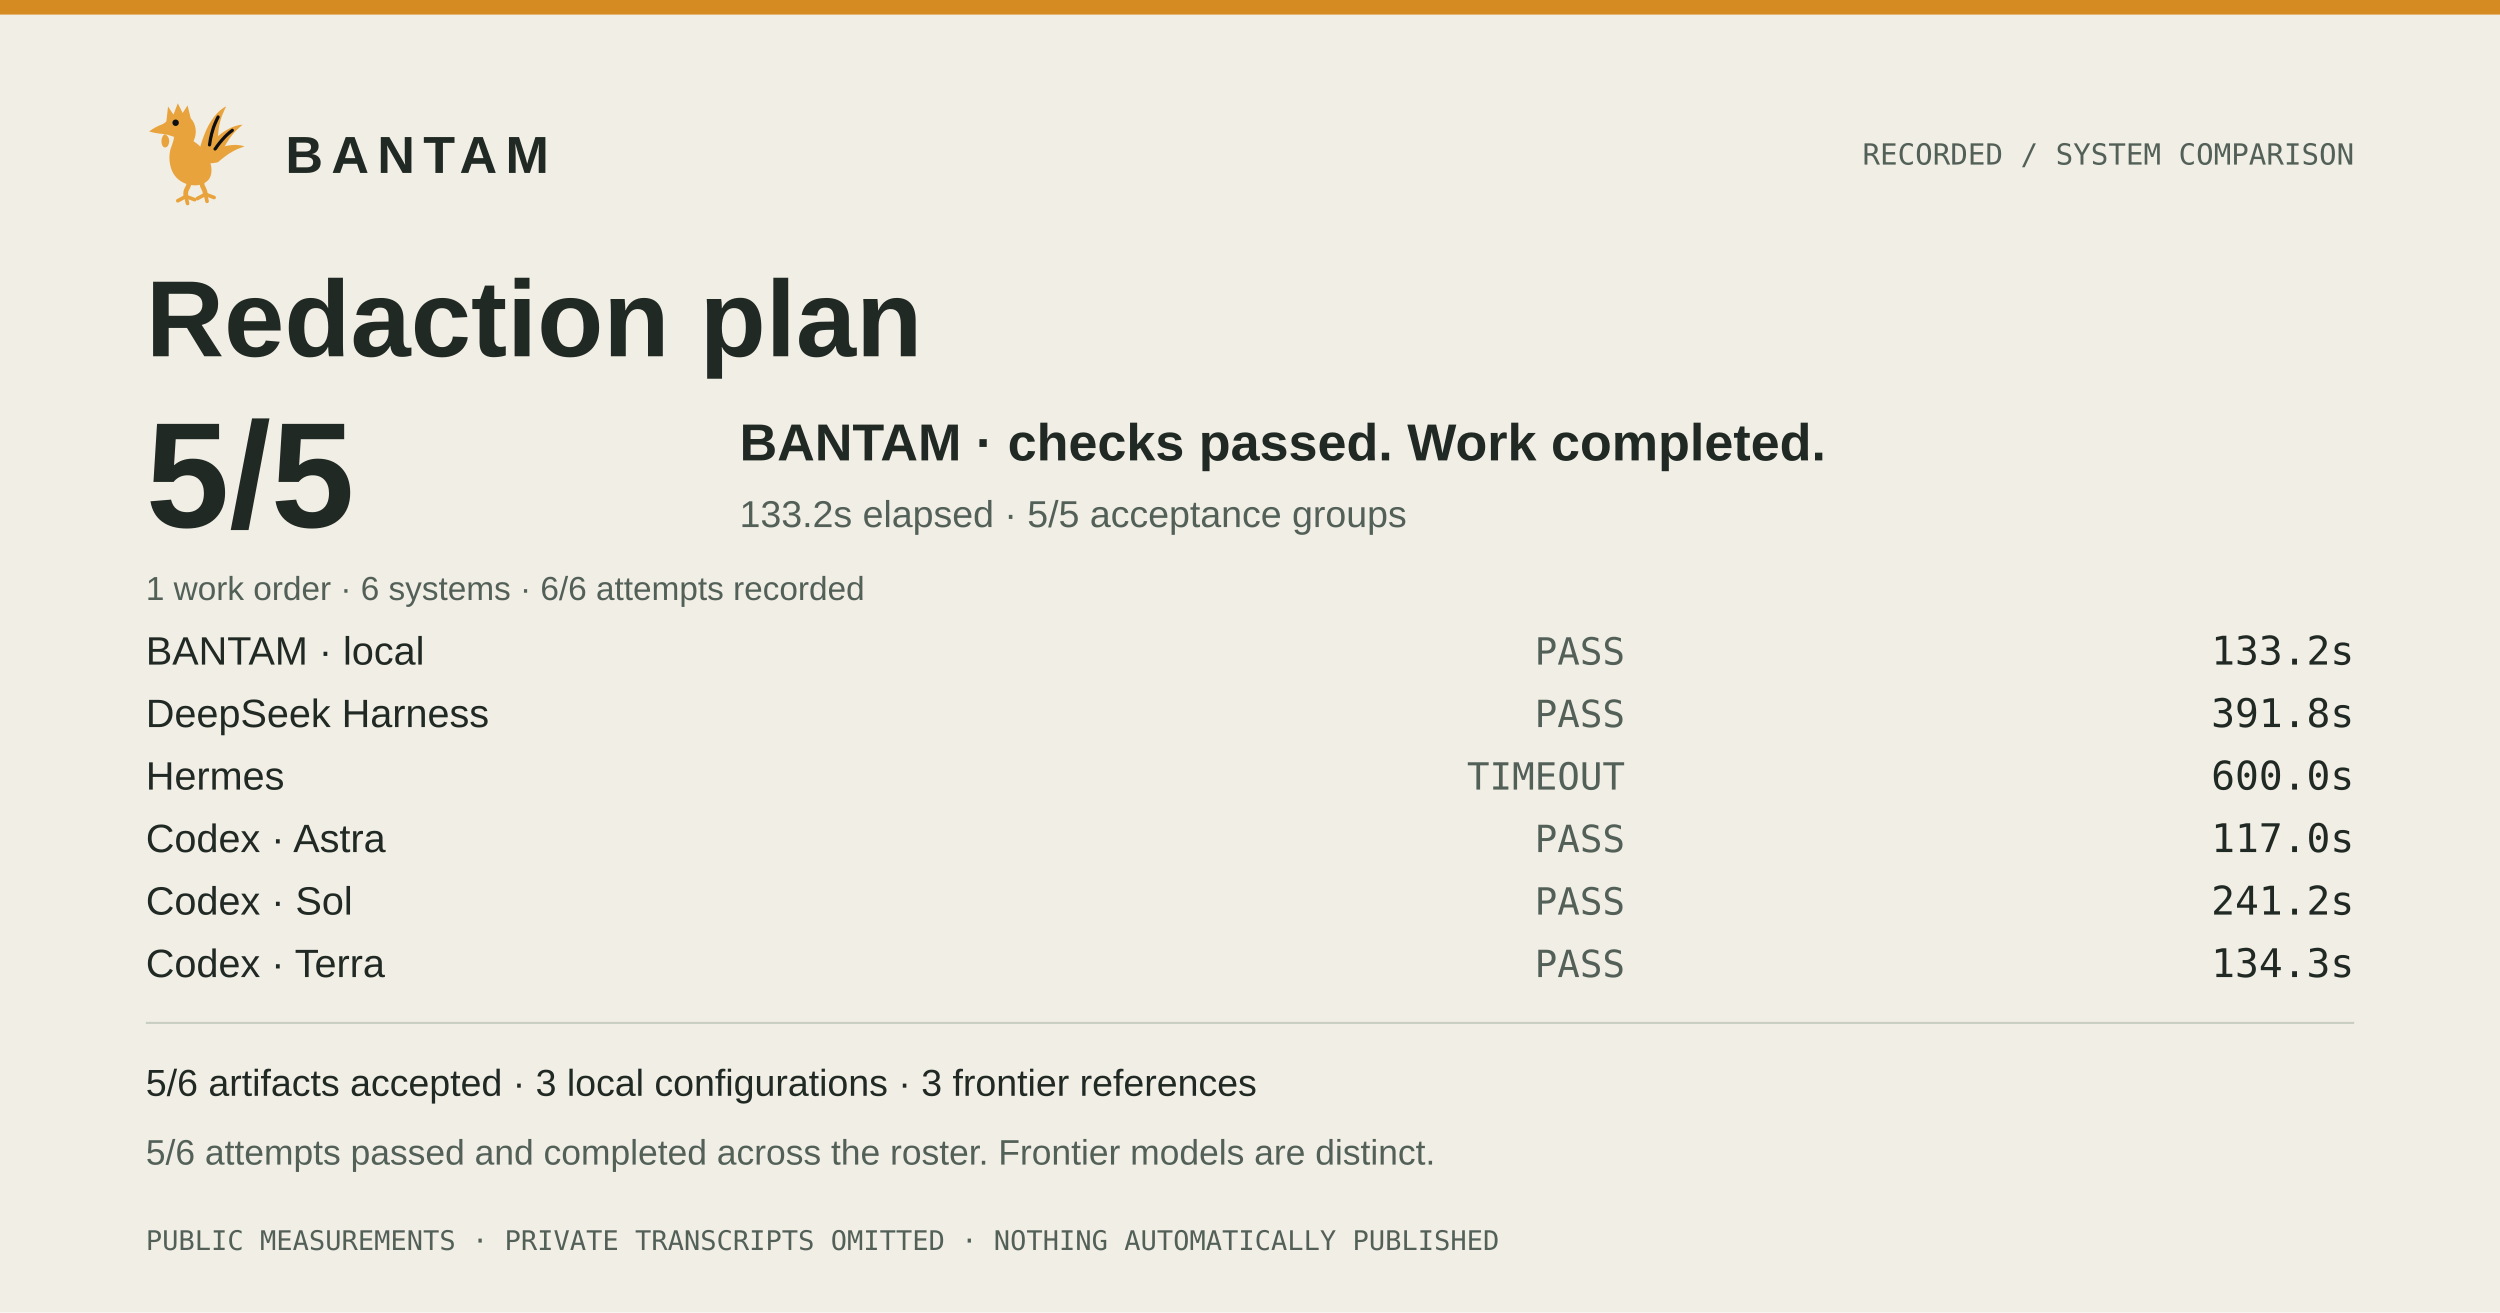
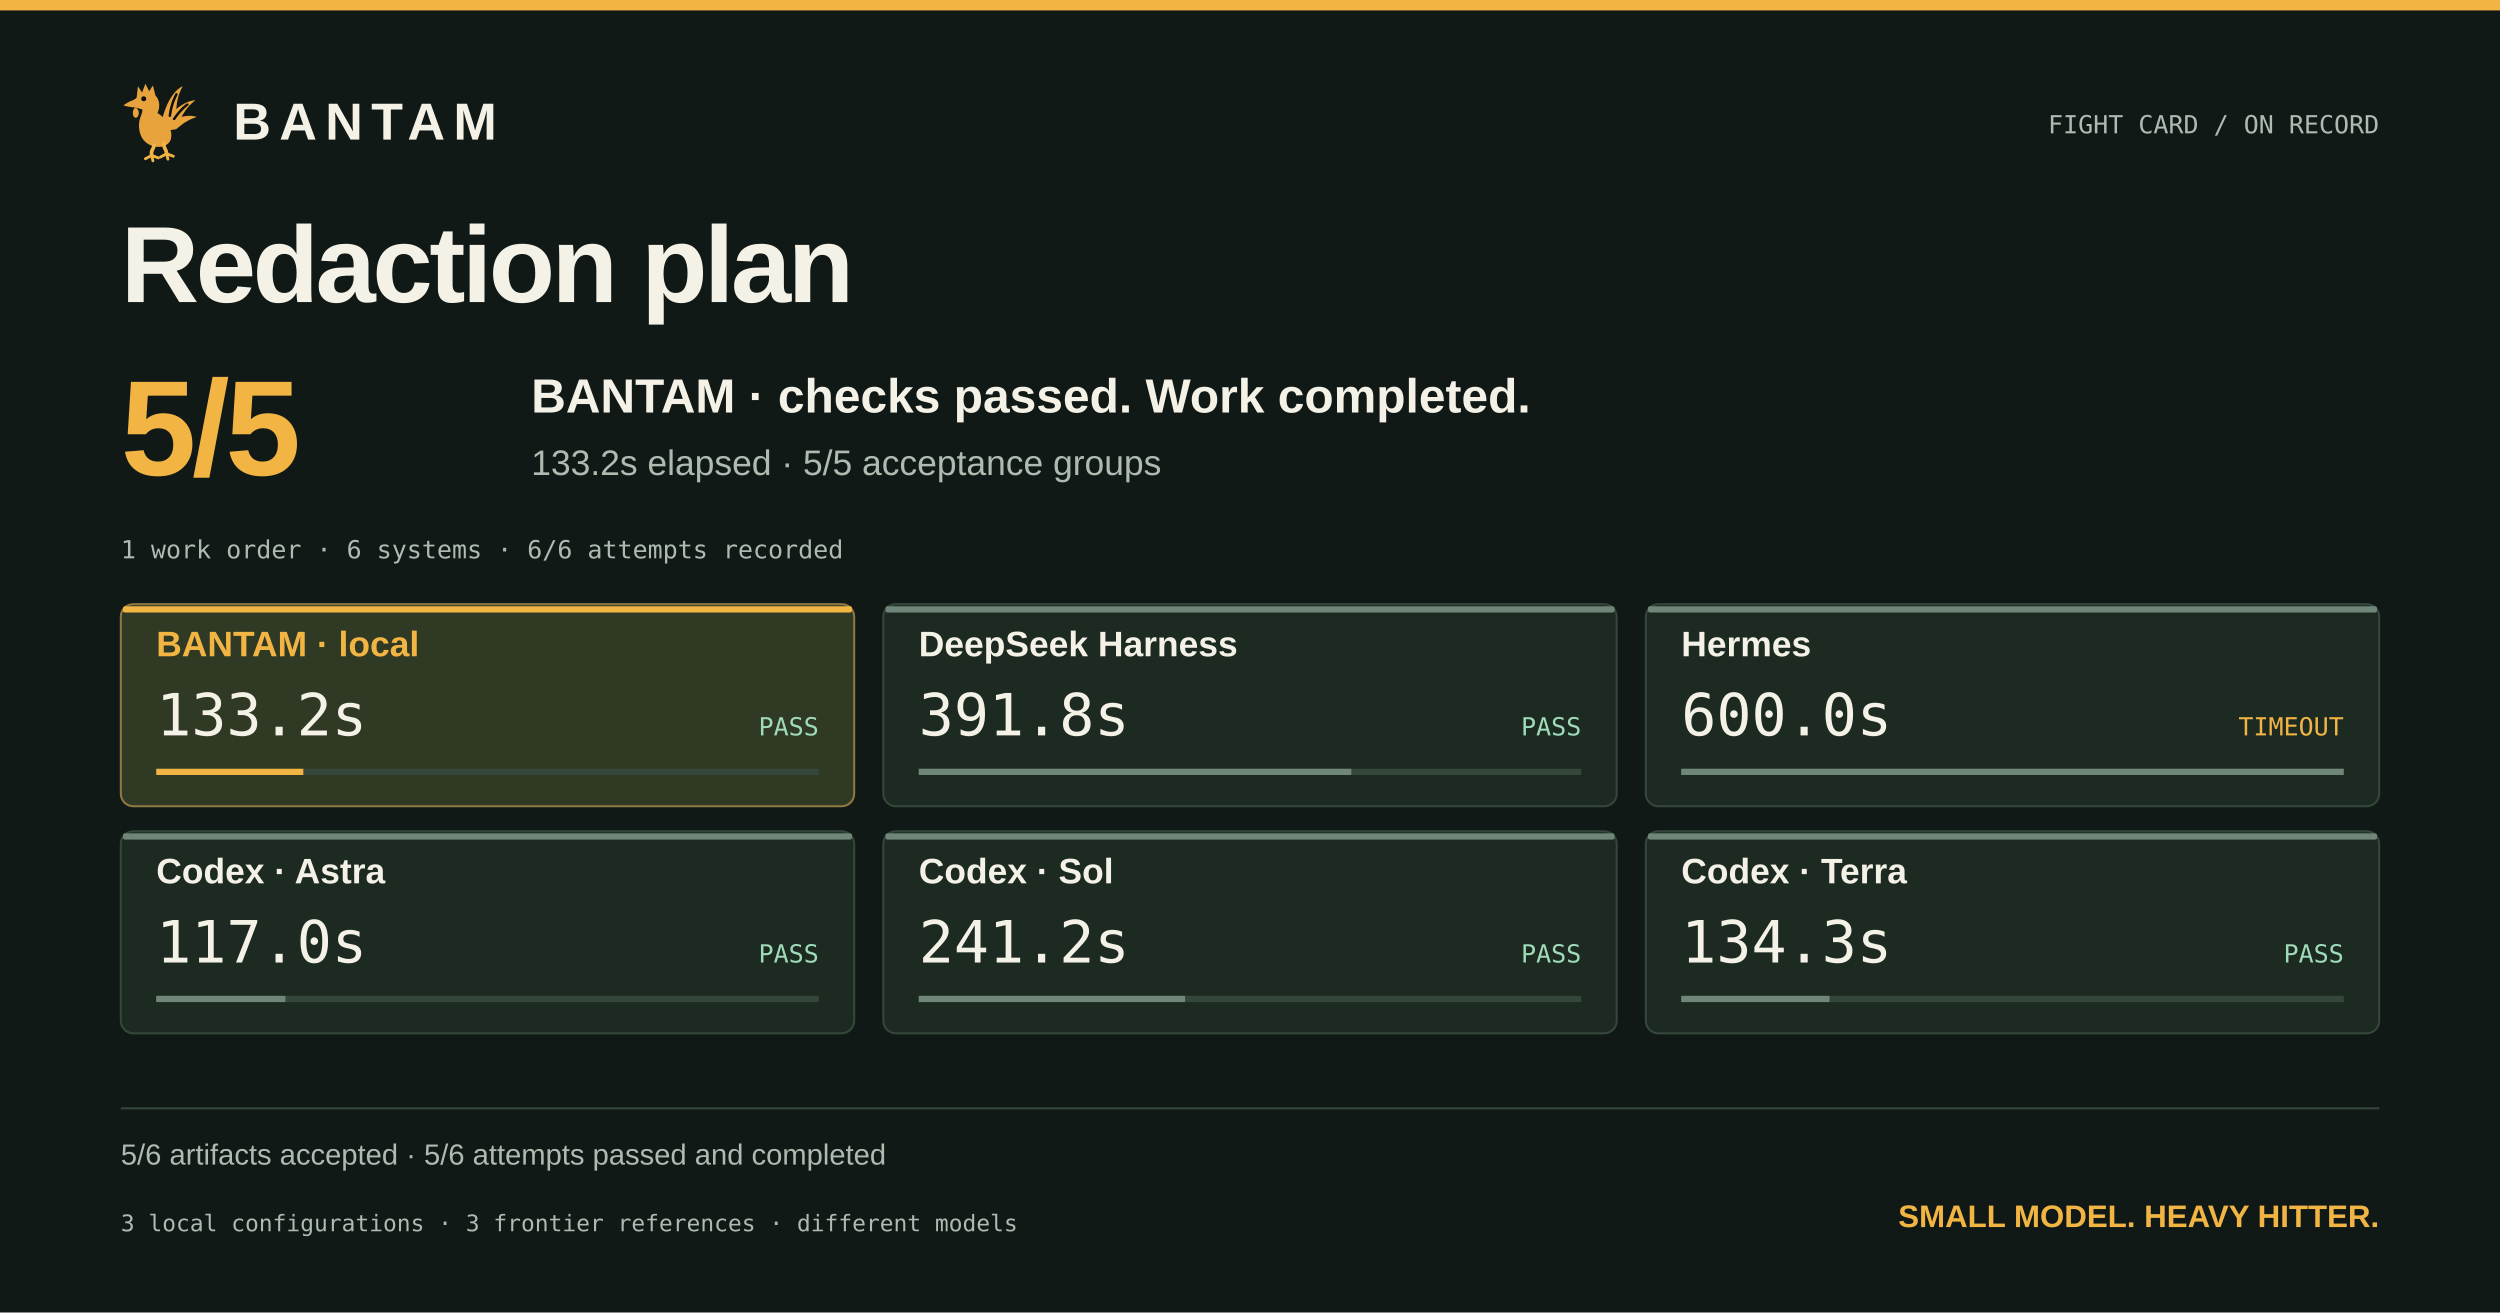
- <svg xmlns="http://www.w3.org/2000/svg" width="1200" height="630" viewBox="0 0 1200 630" role="img" aria-label="BANTAM recorded system comparison">
-   <rect width="1200" height="630" fill="#f1eee5" />
-   <rect width="1200" height="7" fill="#d68b22" />
-   <svg x="70" y="48" width="52" height="52" viewBox="0 0 100 100" color="#e8a33d">
-     <g fill="#e8a33d">
-       <path d="M61.0 56.4L61.7 55.3L62.4 54.1L63.1 53.0L63.7 51.8L64.3 50.7L64.9 49.5L65.5 48.4L66.1 47.3L66.5 46.1L66.5 45.0L66.4 43.8L66.4 42.6L66.4 41.4L66.4 40.2L66.4 39.1L66.4 37.9L66.5 36.7L66.5 35.6L66.5 34.4L66.6 33.3L66.7 32.1L66.8 31.0L66.9 29.8L67.0 28.7L67.2 27.5L67.3 26.4L67.5 25.2L67.7 24.1L67.9 22.9L68.2 21.8L68.5 20.7L68.7 19.5L69.1 18.4L69.4 17.3L69.8 16.1L70.1 15.0L70.6 13.9L71.0 12.8L71.5 11.7L72.0 10.5L72.5 9.4L73.0 8.3L73.6 7.2L74.1 5.9L74.1 5.9L72.9 6.5L71.8 7.2L70.7 7.9L69.7 8.7L68.7 9.5L67.7 10.4L66.8 11.3L65.8 12.2L65.0 13.2L64.1 14.2L63.3 15.2L62.4 16.3L61.7 17.4L60.9 18.5L60.2 19.6L59.5 20.7L58.8 21.9L58.1 23.0L57.5 24.2L56.9 25.4L56.3 26.6L55.7 27.8L55.2 29.0L54.7 30.2L54.2 31.5L53.7 32.7L53.2 33.9L52.8 35.2L52.3 36.4L51.9 37.7L51.5 38.9L51.1 40.2L50.7 41.4L50.4 42.7L50.0 43.9L50.1 45.2L50.4 46.5L50.6 47.8L51.0 49.1L51.3 50.4L51.7 51.7L52.1 53.0L52.6 54.3L53.0 55.6Z" />
-       <path d="M60.1 57.9L61.1 57.3L62.1 56.7L63.1 56.0L64.0 55.4L64.9 54.7L65.9 54.1L66.8 53.4L67.6 52.8L68.4 52.0L68.8 51.1L69.2 50.1L69.7 49.2L70.1 48.3L70.5 47.4L71.0 46.4L71.4 45.5L71.9 44.6L72.4 43.7L72.8 42.8L73.3 41.9L73.8 41.1L74.3 40.2L74.8 39.3L75.4 38.5L75.9 37.6L76.5 36.8L77.0 35.9L77.6 35.1L78.2 34.3L78.8 33.5L79.4 32.6L80.1 31.9L80.7 31.1L81.4 30.3L82.1 29.5L82.8 28.8L83.5 28.0L84.3 27.3L85.1 26.6L85.8 25.9L86.7 25.1L87.5 24.4L88.3 23.7L89.2 22.9L89.2 22.9L88.0 22.9L86.9 23.0L85.8 23.2L84.7 23.5L83.6 23.8L82.5 24.1L81.4 24.5L80.3 24.9L79.3 25.3L78.2 25.8L77.2 26.3L76.2 26.8L75.1 27.4L74.1 28.0L73.2 28.6L72.2 29.2L71.2 29.8L70.3 30.5L69.3 31.2L68.4 31.9L67.5 32.6L66.6 33.3L65.7 34.1L64.8 34.8L64.0 35.6L63.1 36.4L62.3 37.2L61.4 38.0L60.6 38.8L59.8 39.6L59.0 40.4L58.2 41.2L57.4 42.1L56.7 42.9L55.9 43.7L55.5 44.8L55.2 45.9L55.0 47.1L54.7 48.2L54.5 49.4L54.3 50.5L54.2 51.7L54.1 52.9L53.9 54.1Z" />
-       <path d="M58.6 58.5L59.5 58.5L60.5 58.4L61.4 58.3L62.3 58.2L63.2 58.1L64.1 57.9L65.0 57.8L65.8 57.6L66.6 57.4L67.2 56.9L67.9 56.3L68.5 55.8L69.1 55.3L69.7 54.8L70.4 54.3L71.0 53.8L71.6 53.3L72.3 52.8L72.9 52.3L73.5 51.8L74.2 51.4L74.8 50.9L75.5 50.4L76.1 50.0L76.8 49.5L77.5 49.1L78.2 48.7L78.9 48.3L79.5 47.9L80.2 47.5L81.0 47.1L81.7 46.7L82.4 46.3L83.1 46.0L83.9 45.6L84.6 45.3L85.4 45.0L86.2 44.7L86.9 44.4L87.7 44.1L88.5 43.8L89.3 43.5L90.2 43.2L91.0 42.9L91.0 42.9L90.2 42.5L89.3 42.3L88.4 42.1L87.6 41.9L86.7 41.8L85.8 41.7L84.9 41.6L84.0 41.5L83.1 41.5L82.2 41.5L81.3 41.5L80.4 41.6L79.5 41.6L78.6 41.7L77.7 41.8L76.8 41.9L75.9 42.1L75.0 42.2L74.1 42.4L73.2 42.6L72.3 42.8L71.4 43.0L70.5 43.2L69.6 43.5L68.8 43.7L67.9 44.0L67.0 44.2L66.2 44.5L65.3 44.8L64.5 45.1L63.6 45.4L62.8 45.7L61.9 46.0L61.1 46.3L60.3 46.7L59.6 47.3L59.0 48.0L58.5 48.7L57.9 49.5L57.4 50.2L56.9 51.0L56.4 51.8L55.9 52.6L55.4 53.5Z" />
-       <path d="M58.8 41.4L59.0 40.2L59.2 39.0L59.4 37.7L59.6 36.5L59.8 35.3L60.1 34.1L60.4 32.9L60.6 31.7L60.9 30.6L61.3 29.4L61.6 28.2L62.0 27.0L62.3 25.9L62.7 24.7L63.2 23.5L63.6 22.4L64.1 21.3L64.6 20.1L65.1 19.0L65.6 17.9L66.2 16.8L66.7 15.7" stroke="#0d0f12" stroke-width="3.0" fill="none" stroke-linecap="round" />
-       <path d="M63.9 45.2L64.6 44.4L65.2 43.5L65.8 42.6L66.4 41.8L67.1 40.9L67.7 40.1L68.4 39.2L69.1 38.4L69.8 37.6L70.4 36.8L71.2 36.0L71.9 35.2L72.6 34.4L73.4 33.6L74.1 32.9L74.9 32.1L75.7 31.4L76.5 30.7L77.3 30.0L78.1 29.3L79.0 28.7L79.8 28.0" stroke="#0d0f12" stroke-width="3.0" fill="none" stroke-linecap="round" />
-       <path d="M3 29C7 26 11 24 15 22.5C16.5 21.8 18 21 19 19.5L20.5 6L25.5 13.5L29.5 3L34 12L38.5 5L41.5 17C44 19.5 45.5 23 46 27C46.5 31 45.5 35 44 38C50 42 55 47 58 54C61.5 61.5 61.5 69 58 73.5C54 78 48 79.5 42 78.5C34 77.5 27 72.5 24 65C21 57.5 21 48.5 24 42C25 39 26 36 26 34C23 33 20 32 17 31.5C11 31 6 30 3 29Z" />
-       <path d="M17.5 31.5C21 33 22.5 37 21 41C19.5 45 15.8 44.6 14.8 40.8C13.8 37 15 32.8 17.5 31.5Z" />
-       <path d="M40 76.5C39 82.5 36 82 37 89" stroke="currentColor" stroke-width="4.4" stroke-linecap="round" fill="none" />
-       <path d="M29.5 93L37 89L45 92M37 89L38.5 95.5" stroke="currentColor" stroke-width="3.4" stroke-linecap="round" stroke-linejoin="round" fill="none" />
-       <path d="M52 74.5C51 80.5 54 80 55 87" stroke="currentColor" stroke-width="4.4" stroke-linecap="round" fill="none" />
-       <path d="M47.5 91L55 87L63 90M55 87L56.5 93.5" stroke="currentColor" stroke-width="3.4" stroke-linecap="round" stroke-linejoin="round" fill="none" />
-       <circle cx="27.5" cy="21" r="3" fill="#0d0f12" />
+ <svg xmlns="http://www.w3.org/2000/svg" width="1200" height="630" viewBox="0 0 1200 630" role="img" aria-label="Redaction plan · BANTAM recorded comparison">
+   <g font-family="Arial,Helvetica,sans-serif">
+     <rect width="1200" height="630" fill="#101916" />
+     <rect width="1200" height="5" fill="#f2b544" />
+     <svg x="58" y="35" width="40" height="48" viewBox="0 0 100 100" color="#f2b544">
+       <g fill="#e8a33d">
+         <path d="M61.0 56.4L61.7 55.3L62.4 54.1L63.1 53.0L63.7 51.8L64.3 50.7L64.9 49.5L65.5 48.4L66.1 47.3L66.5 46.1L66.5 45.0L66.4 43.8L66.4 42.6L66.4 41.4L66.4 40.2L66.4 39.1L66.4 37.9L66.5 36.7L66.5 35.6L66.5 34.4L66.6 33.3L66.7 32.1L66.8 31.0L66.9 29.8L67.0 28.7L67.2 27.5L67.3 26.4L67.5 25.2L67.7 24.1L67.9 22.9L68.2 21.8L68.5 20.7L68.7 19.5L69.1 18.4L69.4 17.3L69.8 16.1L70.1 15.0L70.6 13.9L71.0 12.8L71.5 11.7L72.0 10.5L72.5 9.4L73.0 8.3L73.6 7.2L74.1 5.9L74.1 5.9L72.9 6.5L71.8 7.2L70.7 7.9L69.7 8.7L68.7 9.5L67.7 10.4L66.8 11.3L65.8 12.2L65.0 13.2L64.1 14.2L63.3 15.2L62.4 16.3L61.7 17.4L60.9 18.5L60.2 19.6L59.5 20.7L58.8 21.9L58.1 23.0L57.5 24.2L56.9 25.4L56.3 26.6L55.7 27.8L55.2 29.0L54.7 30.2L54.2 31.5L53.7 32.7L53.2 33.9L52.8 35.2L52.3 36.4L51.9 37.7L51.5 38.9L51.1 40.2L50.7 41.4L50.4 42.7L50.0 43.9L50.1 45.2L50.4 46.5L50.6 47.8L51.0 49.1L51.3 50.4L51.7 51.7L52.1 53.0L52.6 54.3L53.0 55.6Z" />
+         <path d="M60.1 57.9L61.1 57.3L62.1 56.7L63.1 56.0L64.0 55.4L64.9 54.7L65.9 54.1L66.8 53.4L67.6 52.8L68.4 52.0L68.8 51.1L69.2 50.1L69.7 49.2L70.1 48.3L70.5 47.4L71.0 46.4L71.4 45.5L71.9 44.6L72.4 43.7L72.8 42.8L73.3 41.9L73.8 41.1L74.3 40.2L74.8 39.3L75.4 38.5L75.9 37.6L76.5 36.8L77.0 35.9L77.6 35.1L78.2 34.3L78.8 33.5L79.4 32.6L80.1 31.9L80.7 31.1L81.4 30.3L82.1 29.5L82.8 28.8L83.5 28.0L84.3 27.3L85.1 26.6L85.8 25.9L86.7 25.1L87.5 24.4L88.3 23.7L89.2 22.9L89.2 22.9L88.0 22.9L86.9 23.0L85.8 23.2L84.7 23.5L83.6 23.8L82.5 24.1L81.4 24.5L80.3 24.9L79.3 25.3L78.2 25.8L77.2 26.3L76.2 26.8L75.1 27.4L74.1 28.0L73.2 28.6L72.2 29.2L71.2 29.8L70.3 30.5L69.3 31.2L68.4 31.9L67.5 32.6L66.6 33.3L65.7 34.1L64.8 34.8L64.0 35.6L63.1 36.4L62.3 37.2L61.4 38.0L60.6 38.8L59.8 39.6L59.0 40.4L58.2 41.2L57.4 42.1L56.7 42.9L55.9 43.7L55.5 44.8L55.2 45.9L55.0 47.1L54.7 48.2L54.5 49.4L54.3 50.5L54.2 51.7L54.1 52.9L53.9 54.1Z" />
+         <path d="M58.6 58.5L59.5 58.5L60.5 58.4L61.4 58.3L62.3 58.2L63.2 58.1L64.1 57.9L65.0 57.8L65.8 57.6L66.6 57.4L67.2 56.9L67.9 56.3L68.5 55.8L69.1 55.3L69.7 54.8L70.4 54.3L71.0 53.8L71.6 53.3L72.3 52.8L72.9 52.3L73.5 51.8L74.2 51.4L74.8 50.9L75.5 50.4L76.1 50.0L76.8 49.5L77.5 49.1L78.2 48.7L78.9 48.3L79.5 47.9L80.2 47.5L81.0 47.1L81.7 46.7L82.4 46.3L83.1 46.0L83.9 45.6L84.6 45.3L85.4 45.0L86.2 44.7L86.9 44.4L87.7 44.1L88.5 43.8L89.3 43.5L90.2 43.2L91.0 42.9L91.0 42.9L90.2 42.5L89.3 42.3L88.4 42.1L87.6 41.9L86.7 41.8L85.8 41.7L84.9 41.6L84.0 41.5L83.1 41.5L82.2 41.5L81.3 41.5L80.4 41.6L79.5 41.6L78.6 41.7L77.7 41.8L76.8 41.9L75.9 42.1L75.0 42.2L74.1 42.4L73.2 42.6L72.3 42.8L71.4 43.0L70.5 43.2L69.6 43.5L68.8 43.7L67.9 44.0L67.0 44.2L66.2 44.5L65.3 44.8L64.5 45.1L63.6 45.4L62.8 45.7L61.9 46.0L61.1 46.3L60.3 46.7L59.6 47.3L59.0 48.0L58.5 48.7L57.9 49.5L57.4 50.2L56.9 51.0L56.4 51.8L55.9 52.6L55.4 53.5Z" />
+         <path d="M58.8 41.4L59.0 40.2L59.2 39.0L59.4 37.7L59.6 36.5L59.8 35.3L60.1 34.1L60.4 32.9L60.6 31.7L60.9 30.6L61.3 29.4L61.6 28.2L62.0 27.0L62.3 25.9L62.7 24.7L63.2 23.5L63.6 22.4L64.1 21.3L64.6 20.1L65.1 19.0L65.6 17.9L66.2 16.8L66.7 15.7" stroke="#0d0f12" stroke-width="3.0" fill="none" stroke-linecap="round" />
+         <path d="M63.9 45.2L64.6 44.4L65.2 43.5L65.8 42.6L66.4 41.8L67.1 40.9L67.7 40.1L68.4 39.2L69.1 38.4L69.8 37.6L70.4 36.8L71.2 36.0L71.9 35.2L72.6 34.4L73.4 33.6L74.1 32.9L74.9 32.1L75.7 31.4L76.5 30.7L77.3 30.0L78.1 29.3L79.0 28.7L79.8 28.0" stroke="#0d0f12" stroke-width="3.0" fill="none" stroke-linecap="round" />
+         <path d="M3 29C7 26 11 24 15 22.5C16.5 21.8 18 21 19 19.5L20.5 6L25.5 13.5L29.5 3L34 12L38.5 5L41.5 17C44 19.5 45.5 23 46 27C46.5 31 45.5 35 44 38C50 42 55 47 58 54C61.5 61.5 61.5 69 58 73.5C54 78 48 79.5 42 78.5C34 77.5 27 72.5 24 65C21 57.5 21 48.5 24 42C25 39 26 36 26 34C23 33 20 32 17 31.5C11 31 6 30 3 29Z" />
+         <path d="M17.5 31.5C21 33 22.5 37 21 41C19.5 45 15.8 44.6 14.8 40.8C13.8 37 15 32.8 17.5 31.5Z" />
+         <path d="M40 76.5C39 82.5 36 82 37 89" stroke="currentColor" stroke-width="4.4" stroke-linecap="round" fill="none" />
+         <path d="M29.5 93L37 89L45 92M37 89L38.5 95.5" stroke="currentColor" stroke-width="3.4" stroke-linecap="round" stroke-linejoin="round" fill="none" />
+         <path d="M52 74.5C51 80.5 54 80 55 87" stroke="currentColor" stroke-width="4.4" stroke-linecap="round" fill="none" />
+         <path d="M47.5 91L55 87L63 90M55 87L56.5 93.5" stroke="currentColor" stroke-width="3.4" stroke-linecap="round" stroke-linejoin="round" fill="none" />
+         <circle cx="27.5" cy="21" r="3" fill="#0d0f12" />
+       </g>
+     </svg>
+     <text x="112" y="67" fill="#f4f1e7" font-size="25" font-weight="700" letter-spacing="4">BANTAM</text>
+     <text x="1142" y="64" text-anchor="end" fill="#adbbb0" font-family="monospace" font-size="12">FIGHT CARD / ON RECORD</text>
+     <text x="58" y="145" fill="#f4f1e7" font-size="52" font-weight="700" letter-spacing="-1.6">Redaction plan</text>
+     <text x="58" y="228" fill="#f2b544" font-size="65" font-weight="700" letter-spacing="-2">5/5</text>
+     <text x="255" y="198" fill="#f4f1e7" font-size="23" font-weight="700">BANTAM · checks passed. Work completed.</text>
+     <text x="255" y="228" fill="#adbbb0" font-size="17">133.2s elapsed · 5/5 acceptance groups</text>
+     <text x="58" y="268" fill="#adbbb0" font-family="monospace" font-size="12">1 work order · 6 systems · 6/6 attempts recorded</text>
+     <g>
+       <rect x="58" y="290" width="352" height="97" rx="6" fill="#303924" stroke="#8f7741" />
+       <rect x="59" y="291" width="350" height="3" rx="1" fill="#f2b544" />
+       <text x="75" y="315" fill="#f2b544" font-size="17" font-weight="700">BANTAM · local</text>
+       <text x="75" y="353" fill="#f4f1e7" font-family="monospace" font-size="28">133.2s</text>
+       <text x="393" y="353" text-anchor="end" fill="#9fdbb8" font-family="monospace" font-size="12">PASS</text>
+       <rect x="75" y="369" width="318" height="3" fill="#35463b" />
+       <rect x="75" y="369" width="70.597" height="3" fill="#f2b544" />
    </g>
-   </svg>
-   <text x="137" y="83" fill="#202923" font-family="Arial,sans-serif" font-size="25" font-weight="700" letter-spacing="4">BANTAM</text>
-   <text x="1130" y="79" text-anchor="end" fill="#526058" font-family="monospace" font-size="14">RECORDED / SYSTEM COMPARISON</text>
-   <text x="70" y="171" fill="#202923" font-family="Arial,sans-serif" font-size="52" font-weight="700">Redaction plan</text>
-   <text x="70" y="253" fill="#202923" font-family="Arial,sans-serif" font-size="72" font-weight="700">5/5</text>
-   <text x="355" y="221" fill="#202923" font-family="Arial,sans-serif" font-size="25" font-weight="700">BANTAM · checks passed. Work completed.</text>
-   <text x="355" y="253" fill="#526058" font-family="Arial,sans-serif" font-size="18">133.2s elapsed · 5/5 acceptance groups</text>
-   <text x="70" y="288" fill="#526058" font-family="Arial,sans-serif" font-size="16">1 work order · 6 systems · 6/6 attempts recorded</text>
-   <text x="70" y="319" fill="#202923" font-family="Arial,sans-serif" font-size="19">BANTAM · local</text>
-   <text x="780" y="319" text-anchor="end" fill="#526058" font-family="monospace" font-size="18">PASS</text>
-   <text x="1130" y="319" text-anchor="end" fill="#202923" font-family="monospace" font-size="19">133.2s</text>
-   <text x="70" y="349" fill="#202923" font-family="Arial,sans-serif" font-size="19">DeepSeek Harness</text>
-   <text x="780" y="349" text-anchor="end" fill="#526058" font-family="monospace" font-size="18">PASS</text>
-   <text x="1130" y="349" text-anchor="end" fill="#202923" font-family="monospace" font-size="19">391.8s</text>
-   <text x="70" y="379" fill="#202923" font-family="Arial,sans-serif" font-size="19">Hermes</text>
-   <text x="780" y="379" text-anchor="end" fill="#526058" font-family="monospace" font-size="18">TIMEOUT</text>
-   <text x="1130" y="379" text-anchor="end" fill="#202923" font-family="monospace" font-size="19">600.0s</text>
-   <text x="70" y="409" fill="#202923" font-family="Arial,sans-serif" font-size="19">Codex · Astra</text>
-   <text x="780" y="409" text-anchor="end" fill="#526058" font-family="monospace" font-size="18">PASS</text>
-   <text x="1130" y="409" text-anchor="end" fill="#202923" font-family="monospace" font-size="19">117.0s</text>
-   <text x="70" y="439" fill="#202923" font-family="Arial,sans-serif" font-size="19">Codex · Sol</text>
-   <text x="780" y="439" text-anchor="end" fill="#526058" font-family="monospace" font-size="18">PASS</text>
-   <text x="1130" y="439" text-anchor="end" fill="#202923" font-family="monospace" font-size="19">241.2s</text>
-   <text x="70" y="469" fill="#202923" font-family="Arial,sans-serif" font-size="19">Codex · Terra</text>
-   <text x="780" y="469" text-anchor="end" fill="#526058" font-family="monospace" font-size="18">PASS</text>
-   <text x="1130" y="469" text-anchor="end" fill="#202923" font-family="monospace" font-size="19">134.3s</text>
-   <line x1="70" y1="491" x2="1130" y2="491" stroke="#c8cec2" />
-   <text x="70" y="526" fill="#202923" font-family="Arial,sans-serif" font-size="18">5/6 artifacts accepted · 3 local configurations · 3 frontier references</text>
-   <text x="70" y="559" fill="#526058" font-family="Arial,sans-serif" font-size="17">5/6 attempts passed and completed across the roster. Frontier models are distinct.</text>
-   <text x="70" y="600" fill="#526058" font-family="monospace" font-size="13">PUBLIC MEASUREMENTS · PRIVATE TRANSCRIPTS OMITTED · NOTHING AUTOMATICALLY PUBLISHED</text>
+     <g>
+       <rect x="424" y="290" width="352" height="97" rx="6" fill="#1c2a22" stroke="#35463b" />
+       <rect x="425" y="291" width="350" height="3" rx="1" fill="#708678" />
+       <text x="441" y="315" fill="#f4f1e7" font-size="17" font-weight="700">DeepSeek Harness</text>
+       <text x="441" y="353" fill="#f4f1e7" font-family="monospace" font-size="28">391.8s</text>
+       <text x="759" y="353" text-anchor="end" fill="#9fdbb8" font-family="monospace" font-size="12">PASS</text>
+       <rect x="441" y="369" width="318" height="3" fill="#35463b" />
+       <rect x="441" y="369" width="207.631" height="3" fill="#708678" />
+     </g>
+     <g>
+       <rect x="790" y="290" width="352" height="97" rx="6" fill="#1c2a22" stroke="#35463b" />
+       <rect x="791" y="291" width="350" height="3" rx="1" fill="#708678" />
+       <text x="807" y="315" fill="#f4f1e7" font-size="17" font-weight="700">Hermes</text>
+       <text x="807" y="353" fill="#f4f1e7" font-family="monospace" font-size="28">600.0s</text>
+       <text x="1125" y="353" text-anchor="end" fill="#f2b544" font-family="monospace" font-size="12">TIMEOUT</text>
+       <rect x="807" y="369" width="318" height="3" fill="#35463b" />
+       <rect x="807" y="369" width="318" height="3" fill="#708678" />
+     </g>
+     <g>
+       <rect x="58" y="399" width="352" height="97" rx="6" fill="#1c2a22" stroke="#35463b" />
+       <rect x="59" y="400" width="350" height="3" rx="1" fill="#708678" />
+       <text x="75" y="424" fill="#f4f1e7" font-size="17" font-weight="700">Codex · Astra</text>
+       <text x="75" y="462" fill="#f4f1e7" font-family="monospace" font-size="28">117.0s</text>
+       <text x="393" y="462" text-anchor="end" fill="#9fdbb8" font-family="monospace" font-size="12">PASS</text>
+       <rect x="75" y="478" width="318" height="3" fill="#35463b" />
+       <rect x="75" y="478" width="61.994" height="3" fill="#708678" />
+     </g>
+     <g>
+       <rect x="424" y="399" width="352" height="97" rx="6" fill="#1c2a22" stroke="#35463b" />
+       <rect x="425" y="400" width="350" height="3" rx="1" fill="#708678" />
+       <text x="441" y="424" fill="#f4f1e7" font-size="17" font-weight="700">Codex · Sol</text>
+       <text x="441" y="462" fill="#f4f1e7" font-family="monospace" font-size="28">241.2s</text>
+       <text x="759" y="462" text-anchor="end" fill="#9fdbb8" font-family="monospace" font-size="12">PASS</text>
+       <rect x="441" y="478" width="318" height="3" fill="#35463b" />
+       <rect x="441" y="478" width="127.813" height="3" fill="#708678" />
+     </g>
+     <g>
+       <rect x="790" y="399" width="352" height="97" rx="6" fill="#1c2a22" stroke="#35463b" />
+       <rect x="791" y="400" width="350" height="3" rx="1" fill="#708678" />
+       <text x="807" y="424" fill="#f4f1e7" font-size="17" font-weight="700">Codex · Terra</text>
+       <text x="807" y="462" fill="#f4f1e7" font-family="monospace" font-size="28">134.3s</text>
+       <text x="1125" y="462" text-anchor="end" fill="#9fdbb8" font-family="monospace" font-size="12">PASS</text>
+       <rect x="807" y="478" width="318" height="3" fill="#35463b" />
+       <rect x="807" y="478" width="71.165" height="3" fill="#708678" />
+     </g>
+     <line x1="58" y1="532" x2="1142" y2="532" stroke="#35463b" />
+     <text x="58" y="559" fill="#adbbb0" font-size="14">5/6 artifacts accepted · 5/6 attempts passed and completed</text>
+     <text x="58" y="591" fill="#adbbb0" font-family="monospace" font-size="11">3 local configurations · 3 frontier references · different models</text>
+     <text x="1142" y="589" text-anchor="end" fill="#f2b544" font-size="15" font-weight="700">SMALL MODEL. HEAVY HITTER.</text>
+   </g>
</svg>
